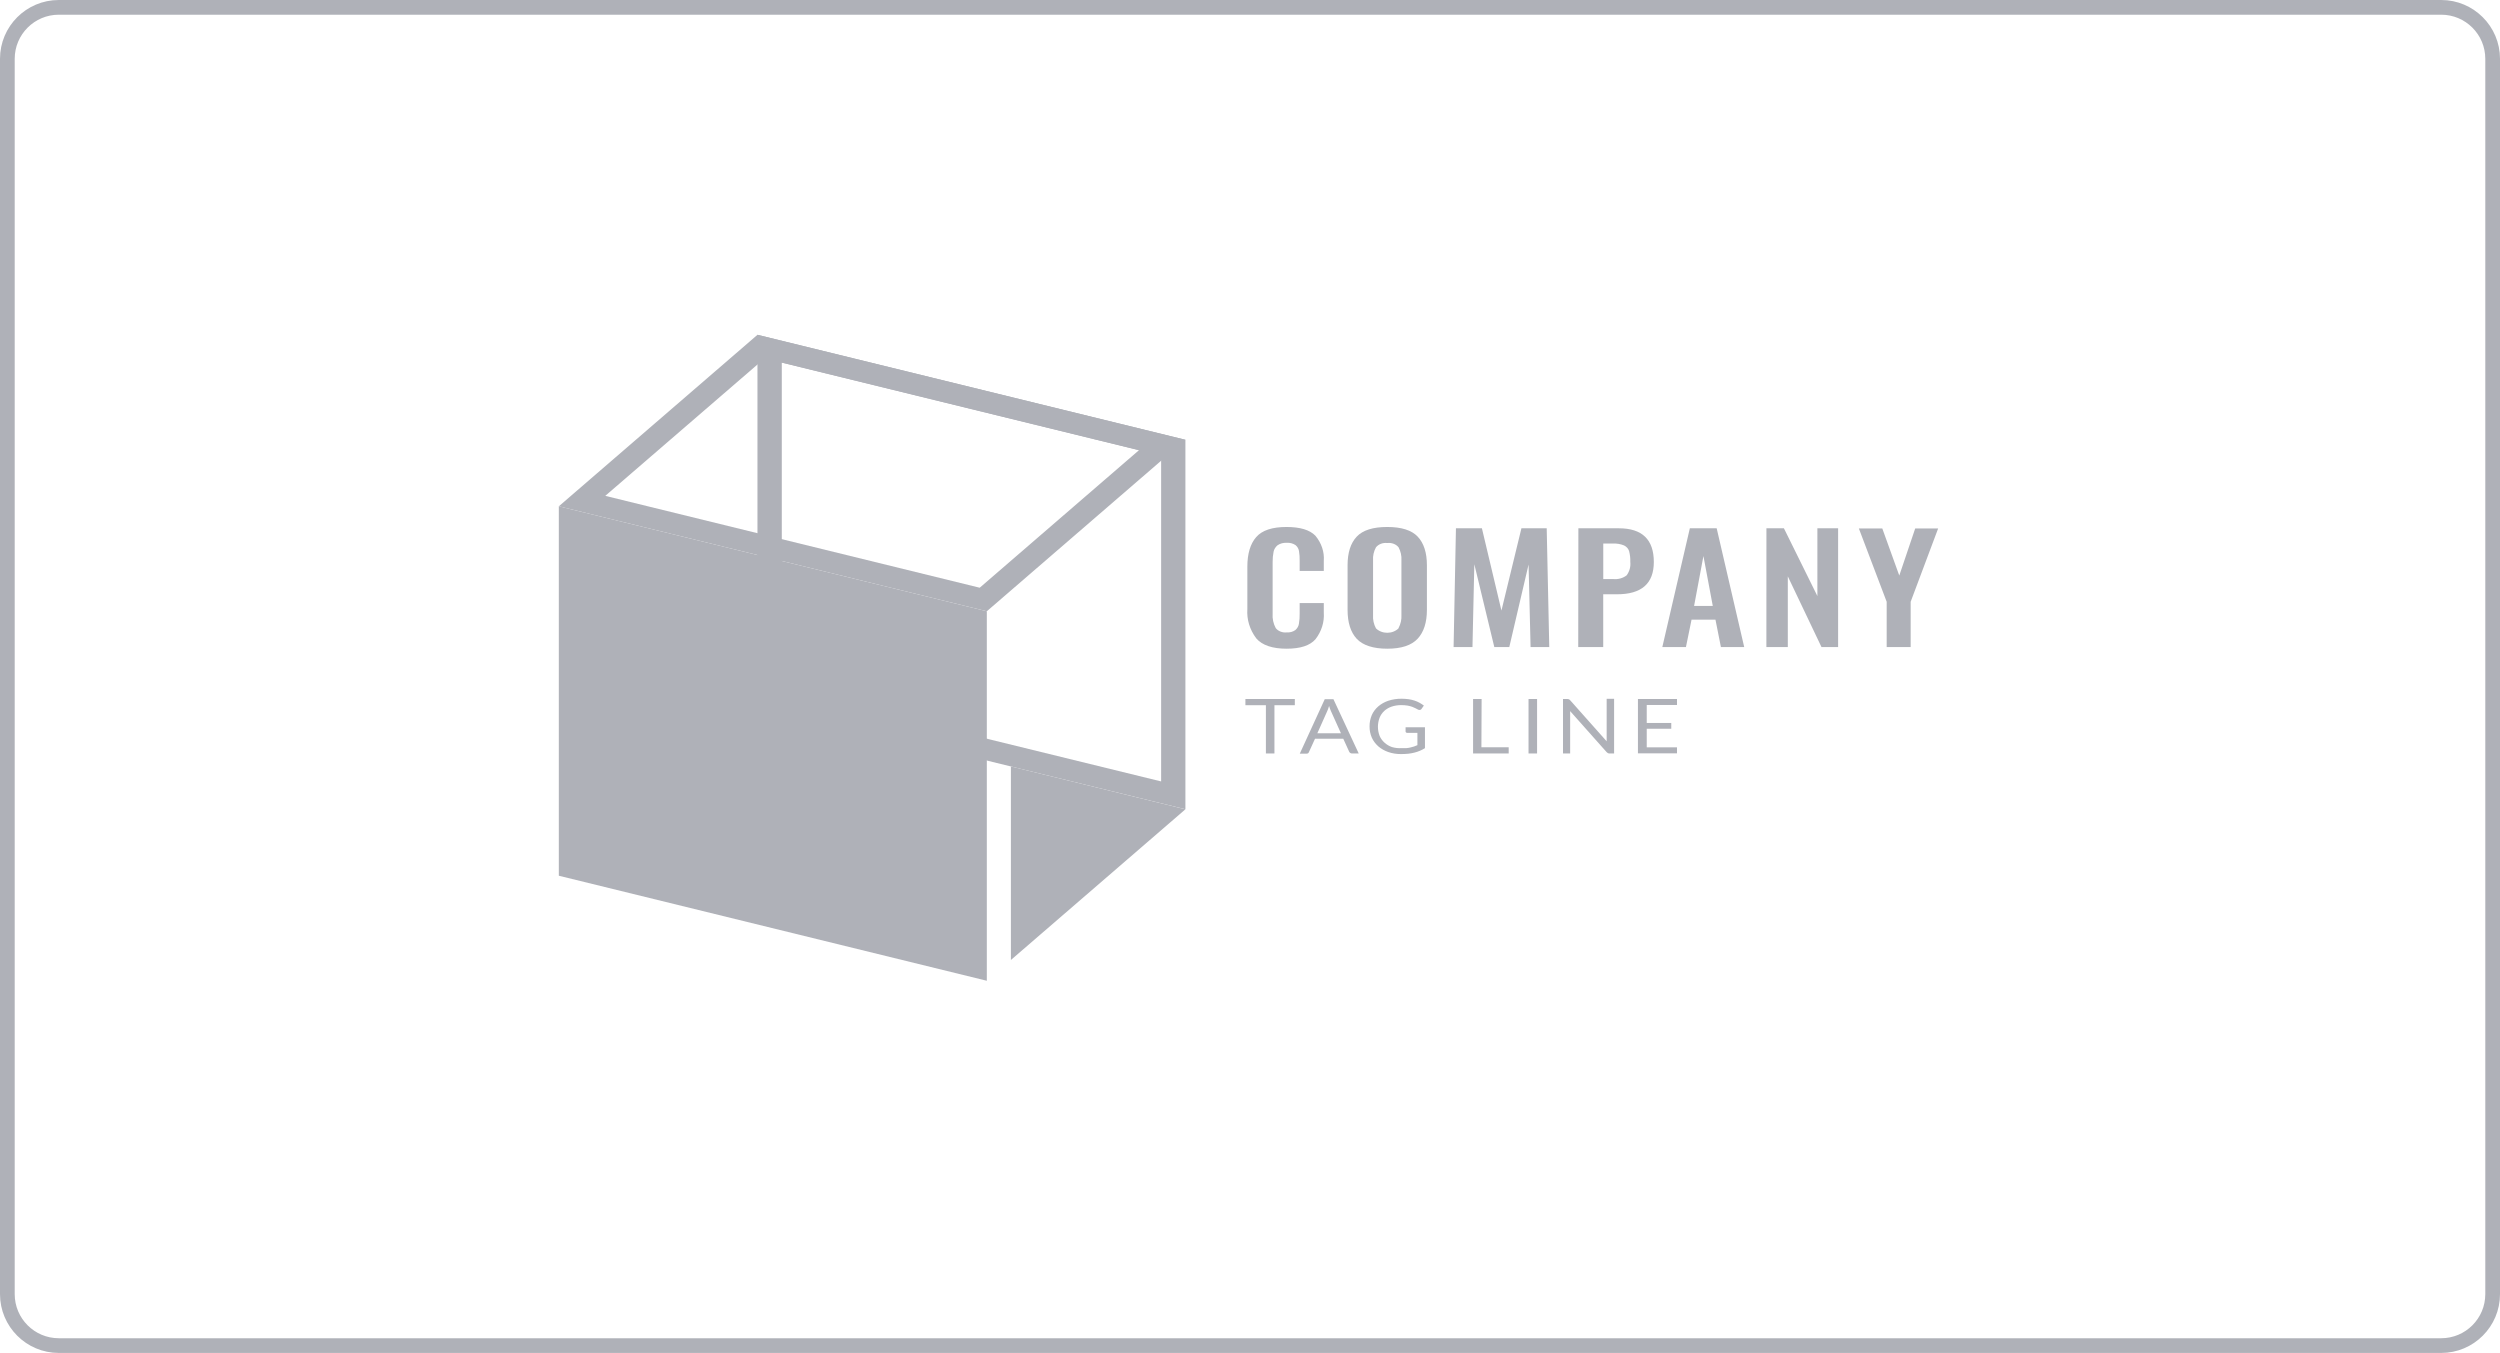
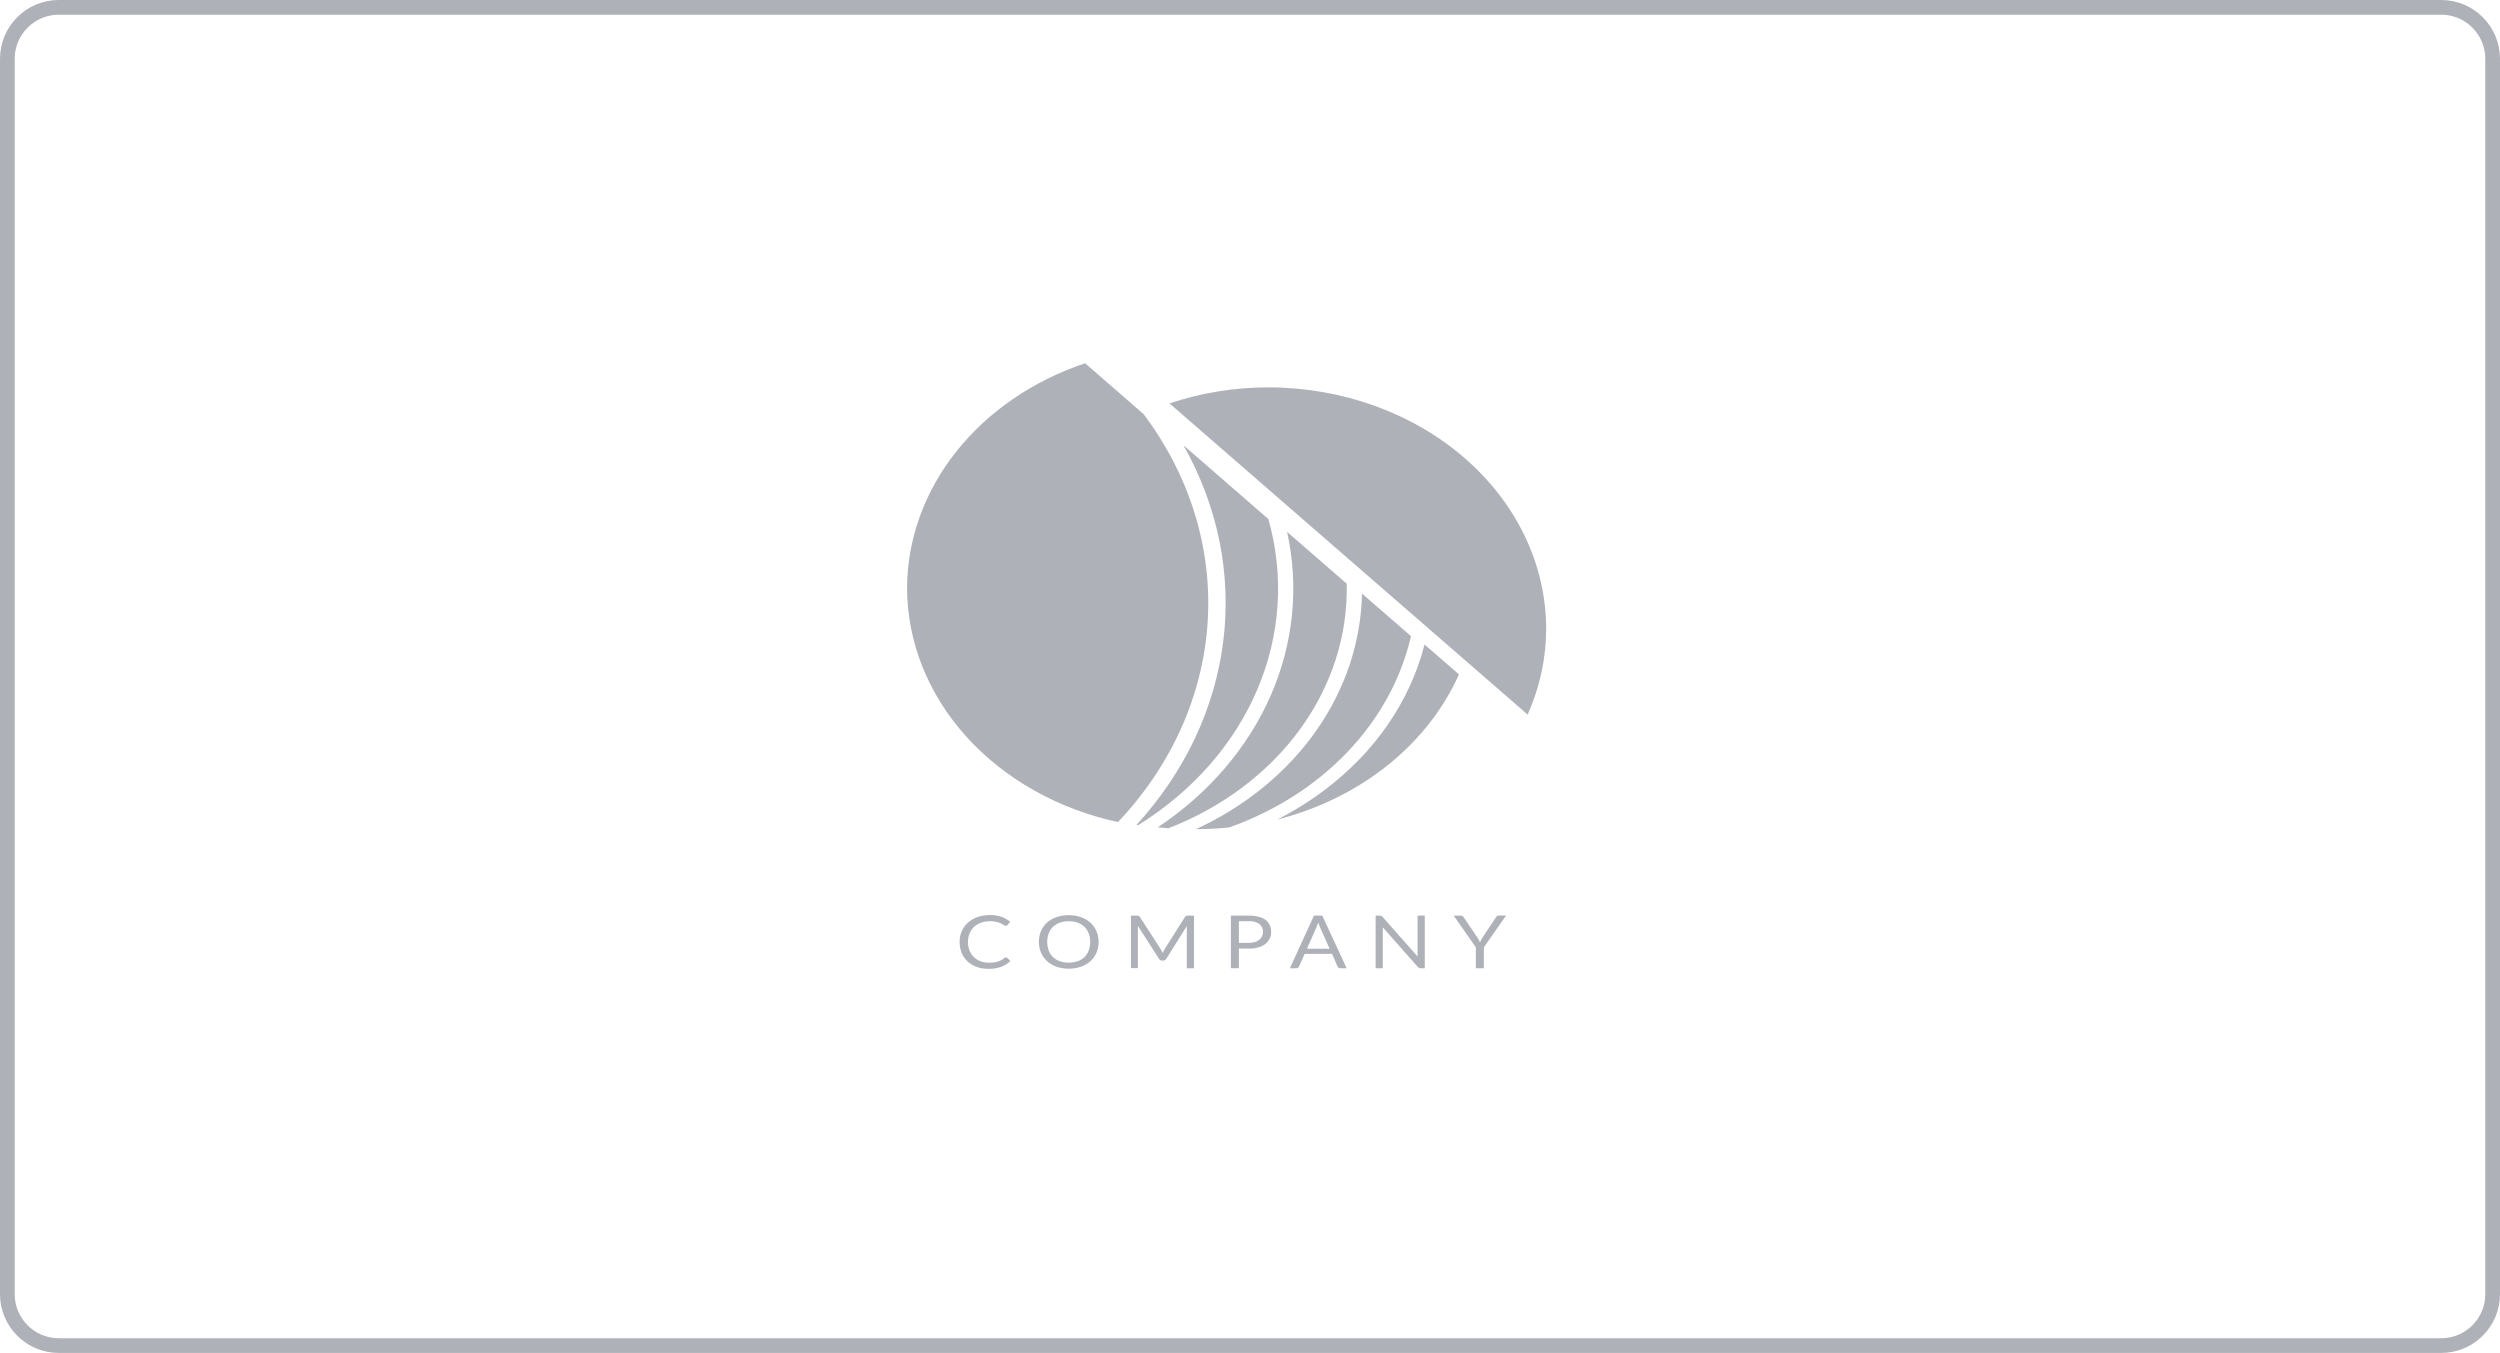
<svg xmlns="http://www.w3.org/2000/svg" width="170" height="92" viewBox="0 0 170 92" fill="none">
  <rect x="0.5" y="0.5" width="169" height="91" rx="3.5" stroke="#AFB1B8" />
-   <path d="M85.425 43.408C84.982 42.818 84.77 42.121 84.82 41.42V38.536C84.82 37.653 85.021 36.981 85.422 36.521C85.822 36.062 86.511 35.833 87.487 35.835C88.404 35.835 89.055 36.031 89.441 36.422C89.861 36.921 90.065 37.531 90.018 38.146V38.824H88.377V38.138C88.383 37.913 88.367 37.688 88.33 37.466C88.306 37.314 88.223 37.173 88.095 37.067C87.927 36.953 87.715 36.897 87.501 36.911C87.276 36.897 87.053 36.956 86.876 37.076C86.733 37.194 86.637 37.348 86.604 37.516C86.557 37.751 86.535 37.99 86.539 38.228V41.728C86.513 42.065 86.586 42.403 86.75 42.71C86.832 42.814 86.945 42.897 87.077 42.948C87.21 43 87.356 43.019 87.501 43.004C87.711 43.018 87.919 42.962 88.082 42.845C88.215 42.73 88.301 42.581 88.326 42.42C88.365 42.188 88.382 41.953 88.377 41.719V41.009H90.018V41.657C90.064 42.299 89.865 42.936 89.451 43.47C89.074 43.898 88.431 44.112 87.487 44.112C86.543 44.112 85.829 43.883 85.425 43.408Z" fill="#AFB1B8" />
-   <path d="M92.257 43.438C91.842 42.989 91.635 42.335 91.635 41.469V38.437C91.635 37.58 91.842 36.932 92.257 36.492C92.671 36.052 93.364 35.833 94.336 35.835C95.301 35.835 95.99 36.054 96.405 36.492C96.819 36.932 97.03 37.58 97.03 38.437V41.469C97.03 42.326 96.819 42.983 96.398 43.435C95.977 43.886 95.291 44.112 94.336 44.112C93.381 44.112 92.675 43.883 92.257 43.438ZM95.1 42.71C95.249 42.429 95.316 42.121 95.297 41.813V38.099C95.316 37.797 95.25 37.495 95.104 37.219C95.02 37.113 94.904 37.03 94.769 36.978C94.633 36.926 94.483 36.908 94.336 36.926C94.189 36.908 94.038 36.926 93.902 36.978C93.766 37.03 93.649 37.114 93.565 37.219C93.415 37.494 93.348 37.797 93.368 38.099V41.83C93.347 42.139 93.415 42.447 93.565 42.728C93.66 42.822 93.778 42.898 93.911 42.95C94.043 43.002 94.187 43.029 94.333 43.029C94.478 43.029 94.622 43.002 94.754 42.95C94.887 42.898 95.005 42.822 95.1 42.728V42.71Z" fill="#AFB1B8" />
-   <path d="M99.004 35.924H100.77L102.098 41.519L103.457 35.924H105.176L105.35 44H104.079L103.943 38.387L102.632 44H101.613L100.254 38.367L100.128 44H98.844L99.004 35.924Z" fill="#AFB1B8" />
-   <path d="M107.33 35.924H110.082C111.667 35.924 112.46 36.688 112.46 38.217C112.46 39.681 111.625 40.413 109.956 40.411H109.019V44H107.32L107.33 35.924ZM109.681 39.375C109.849 39.394 110.019 39.38 110.181 39.336C110.342 39.292 110.49 39.219 110.615 39.12C110.81 38.847 110.896 38.527 110.86 38.208C110.869 37.962 110.841 37.715 110.778 37.475C110.754 37.395 110.712 37.319 110.653 37.253C110.595 37.187 110.522 37.132 110.439 37.091C110.203 36.993 109.942 36.949 109.681 36.962H109.022V39.375H109.681Z" fill="#AFB1B8" />
-   <path d="M114.909 35.924H116.734L118.606 44H117.022L116.652 42.138H115.025L114.644 44H113.038L114.909 35.924ZM116.469 41.203L115.833 37.812L115.198 41.203H116.469Z" fill="#AFB1B8" />
-   <path d="M120.117 35.924H121.306L123.582 40.531V35.924H124.992V44H123.861L121.571 39.191V44H120.114L120.117 35.924Z" fill="#AFB1B8" />
-   <path d="M128.294 40.921L126.402 35.935H127.996L129.151 39.138L130.234 35.935H131.794L129.925 40.921V44H128.294V40.921Z" fill="#AFB1B8" />
-   <path d="M88.048 47.532V47.954H86.662V51.236H86.081V47.954H84.688V47.532H88.048Z" fill="#AFB1B8" />
-   <path d="M92.393 51.236H91.944C91.899 51.239 91.854 51.226 91.819 51.201C91.785 51.179 91.759 51.15 91.744 51.116L91.343 50.236H89.42L89.019 51.116C89.008 51.153 88.987 51.187 88.958 51.216C88.922 51.24 88.878 51.253 88.832 51.251H88.384L90.082 47.547H90.674L92.393 51.236ZM89.58 49.861H91.183L90.504 48.353C90.454 48.239 90.412 48.123 90.378 48.004C90.354 48.075 90.334 48.142 90.314 48.201L90.252 48.356L89.58 49.861Z" fill="#AFB1B8" />
-   <path d="M95.321 50.872C95.427 50.877 95.534 50.877 95.64 50.872C95.732 50.864 95.823 50.849 95.912 50.828C95.995 50.811 96.077 50.788 96.157 50.761C96.232 50.734 96.306 50.702 96.384 50.67V49.837H95.705C95.688 49.838 95.671 49.836 95.656 49.831C95.64 49.825 95.625 49.818 95.613 49.808C95.602 49.799 95.593 49.789 95.587 49.777C95.582 49.766 95.579 49.753 95.579 49.74V49.456H96.897V50.875C96.79 50.942 96.676 51.001 96.558 51.051C96.437 51.103 96.31 51.145 96.181 51.177C96.042 51.213 95.9 51.238 95.756 51.254C95.591 51.27 95.426 51.277 95.26 51.277C94.967 51.279 94.676 51.233 94.404 51.139C94.15 51.051 93.918 50.919 93.724 50.752C93.535 50.583 93.386 50.384 93.286 50.166C93.179 49.92 93.126 49.659 93.13 49.397C93.126 49.133 93.178 48.871 93.283 48.623C93.38 48.403 93.53 48.203 93.721 48.036C93.915 47.869 94.146 47.739 94.4 47.652C94.691 47.557 95 47.511 95.311 47.514C95.469 47.514 95.627 47.525 95.783 47.546C95.921 47.566 96.057 47.597 96.187 47.64C96.306 47.678 96.42 47.728 96.527 47.787C96.631 47.844 96.73 47.909 96.823 47.98L96.66 48.209C96.647 48.23 96.628 48.248 96.605 48.26C96.581 48.272 96.555 48.279 96.527 48.279C96.49 48.278 96.453 48.268 96.422 48.25C96.371 48.227 96.317 48.197 96.255 48.162C96.183 48.123 96.107 48.09 96.028 48.062C95.927 48.027 95.822 48 95.715 47.98C95.573 47.958 95.428 47.947 95.284 47.948C95.06 47.946 94.837 47.981 94.628 48.051C94.439 48.116 94.269 48.216 94.129 48.344C93.988 48.477 93.88 48.634 93.813 48.804C93.661 49.206 93.661 49.638 93.813 50.039C93.887 50.214 94.003 50.372 94.153 50.506C94.292 50.633 94.461 50.733 94.648 50.799C94.865 50.863 95.093 50.888 95.321 50.872Z" fill="#AFB1B8" />
-   <path d="M100.736 50.814H102.591V51.236H100.169V47.532H100.75L100.736 50.814Z" fill="#AFB1B8" />
-   <path d="M104.521 51.236H103.94V47.532H104.521V51.236Z" fill="#AFB1B8" />
-   <path d="M106.681 47.549C106.716 47.566 106.746 47.589 106.77 47.617L109.253 50.409C109.25 50.365 109.25 50.321 109.253 50.277C109.253 50.236 109.253 50.195 109.253 50.157V47.517H109.759V51.236H109.467C109.424 51.239 109.38 51.232 109.341 51.216C109.306 51.197 109.275 51.173 109.25 51.145L106.77 48.356C106.77 48.4 106.77 48.441 106.77 48.482C106.77 48.523 106.77 48.561 106.77 48.596V51.236H106.284V47.532H106.586C106.619 47.532 106.651 47.538 106.681 47.549Z" fill="#AFB1B8" />
-   <path d="M114.036 47.532V47.939H111.978V49.162H113.646V49.555H111.978V50.819H114.036V51.227H111.38V47.532H114.036Z" fill="#AFB1B8" />
-   <path d="M53.162 24.655L78.957 30.979V53.137L53.162 46.816V24.655ZM51.507 22.767V47.893L80.608 55.029V29.905L51.507 22.767Z" fill="#AFB1B8" />
-   <path d="M67.104 66.692L38 59.55V34.427L67.104 41.566V66.692Z" fill="#AFB1B8" />
-   <path d="M51.99 24.371L77.448 30.615L66.621 39.965L41.159 33.718L51.99 24.371ZM51.507 22.767L38 34.428L67.104 41.566L80.608 29.905L51.507 22.767Z" fill="#AFB1B8" />
-   <path d="M68.741 65.279L80.608 55.032L68.741 52.119V65.279Z" fill="#AFB1B8" />
+   <path d="M68.406 65.101C68.422 65.102 68.438 65.105 68.452 65.111C68.467 65.116 68.48 65.124 68.491 65.135L68.709 65.343C68.54 65.512 68.33 65.647 68.095 65.739C67.82 65.839 67.524 65.888 67.226 65.881C66.945 65.886 66.667 65.841 66.408 65.748C66.174 65.663 65.964 65.536 65.791 65.374C65.616 65.206 65.481 65.01 65.394 64.796C65.298 64.557 65.251 64.306 65.254 64.054C65.251 63.8 65.301 63.548 65.404 63.31C65.5 63.095 65.643 62.899 65.827 62.732C66.013 62.569 66.236 62.441 66.481 62.355C66.75 62.265 67.036 62.22 67.324 62.223C67.591 62.217 67.857 62.258 68.106 62.344C68.322 62.425 68.52 62.538 68.692 62.678L68.51 62.9C68.497 62.916 68.481 62.93 68.463 62.941C68.442 62.953 68.416 62.959 68.39 62.957C68.362 62.956 68.334 62.947 68.311 62.934L68.213 62.874L68.076 62.798C68.017 62.77 67.956 62.746 67.894 62.725C67.813 62.7 67.73 62.68 67.645 62.666C67.538 62.649 67.43 62.641 67.321 62.642C67.114 62.64 66.908 62.674 66.716 62.742C66.537 62.805 66.375 62.9 66.241 63.021C66.105 63.15 66.001 63.302 65.933 63.467C65.856 63.655 65.819 63.854 65.822 64.054C65.818 64.257 65.856 64.46 65.933 64.651C66 64.815 66.103 64.965 66.236 65.094C66.361 65.215 66.516 65.309 66.689 65.369C66.867 65.433 67.058 65.466 67.25 65.464C67.362 65.465 67.473 65.459 67.583 65.445C67.763 65.426 67.935 65.372 68.087 65.286C68.163 65.243 68.236 65.193 68.303 65.139C68.331 65.116 68.368 65.103 68.406 65.101Z" fill="#AFB1B8" />
+   <path d="M74.704 64.054C74.708 64.305 74.658 64.555 74.557 64.791C74.468 65.004 74.328 65.199 74.146 65.363C73.965 65.526 73.745 65.654 73.502 65.738C72.968 65.915 72.378 65.915 71.844 65.738C71.603 65.653 71.385 65.524 71.204 65.362C71.022 65.195 70.881 64.999 70.789 64.784C70.593 64.306 70.593 63.785 70.789 63.308C70.882 63.092 71.023 62.895 71.204 62.727C71.386 62.569 71.604 62.446 71.844 62.365C72.377 62.185 72.969 62.185 73.502 62.365C73.744 62.45 73.963 62.578 74.145 62.741C74.325 62.906 74.465 63.1 74.557 63.312C74.658 63.55 74.708 63.801 74.704 64.054ZM74.132 64.054C74.136 63.853 74.101 63.653 74.028 63.462C73.967 63.298 73.868 63.147 73.736 63.019C73.609 62.897 73.451 62.801 73.276 62.739C72.888 62.609 72.458 62.609 72.071 62.739C71.895 62.801 71.738 62.897 71.61 63.019C71.477 63.146 71.376 63.297 71.315 63.462C71.177 63.847 71.177 64.26 71.315 64.646C71.377 64.81 71.477 64.961 71.61 65.089C71.738 65.21 71.895 65.305 72.071 65.366C72.459 65.493 72.887 65.493 73.276 65.366C73.451 65.305 73.608 65.21 73.736 65.089C73.867 64.96 73.966 64.809 74.028 64.646C74.101 64.455 74.136 64.255 74.132 64.054Z" fill="#AFB1B8" />
+   <path d="M79.001 64.675L79.058 64.807C79.08 64.76 79.099 64.717 79.121 64.675C79.142 64.63 79.166 64.587 79.192 64.544L80.585 62.344C80.613 62.306 80.637 62.282 80.664 62.275C80.701 62.265 80.74 62.261 80.779 62.263H81.191V65.843H80.703V63.211C80.703 63.178 80.703 63.14 80.703 63.099C80.7 63.059 80.7 63.017 80.703 62.976L79.301 65.208C79.283 65.241 79.255 65.269 79.219 65.289C79.183 65.309 79.142 65.319 79.099 65.319H79.02C78.978 65.32 78.936 65.309 78.9 65.29C78.865 65.27 78.836 65.241 78.819 65.208L77.376 62.962C77.376 63.005 77.376 63.047 77.376 63.09C77.376 63.133 77.376 63.17 77.376 63.204V65.835H76.905V62.263H77.316C77.355 62.261 77.394 62.265 77.431 62.275C77.465 62.29 77.492 62.314 77.507 62.344L78.93 64.547C78.958 64.588 78.982 64.63 79.001 64.675Z" fill="#AFB1B8" />
+   <path d="M84.244 64.497V65.838H83.699V62.263H84.915C85.144 62.259 85.373 62.286 85.594 62.341C85.77 62.385 85.934 62.461 86.074 62.564C86.195 62.661 86.288 62.781 86.346 62.915C86.411 63.06 86.442 63.216 86.439 63.372C86.442 63.529 86.407 63.684 86.338 63.829C86.273 63.966 86.172 64.088 86.044 64.187C85.904 64.294 85.739 64.375 85.561 64.423C85.349 64.482 85.127 64.51 84.904 64.506L84.244 64.497ZM84.244 64.113H84.904C85.047 64.115 85.19 64.096 85.327 64.059C85.439 64.026 85.543 63.973 85.632 63.905C85.714 63.839 85.777 63.758 85.817 63.668C85.862 63.572 85.884 63.47 85.883 63.367C85.889 63.268 85.871 63.168 85.828 63.076C85.786 62.983 85.721 62.9 85.638 62.832C85.429 62.69 85.168 62.622 84.904 62.64H84.244V64.113Z" fill="#AFB1B8" />
+   <path d="M91.573 65.842H91.142C91.099 65.844 91.057 65.832 91.022 65.809C90.991 65.787 90.967 65.758 90.951 65.726L90.581 64.862H88.718L88.334 65.726C88.32 65.758 88.296 65.786 88.266 65.807C88.231 65.831 88.188 65.844 88.143 65.842H87.712L89.348 62.263H89.915L91.573 65.842ZM88.874 64.513H90.412L89.763 63.056C89.713 62.947 89.672 62.834 89.64 62.72L89.577 62.907C89.558 62.964 89.536 63.016 89.517 63.059L88.874 64.513Z" fill="#AFB1B8" />
+   <path d="M93.929 62.279C93.961 62.295 93.989 62.317 94.01 62.343L96.396 65.042C96.396 64.999 96.396 64.956 96.396 64.916C96.396 64.876 96.396 64.836 96.396 64.798V62.263H96.884V65.842H96.612C96.573 65.843 96.534 65.836 96.5 65.821C96.466 65.804 96.436 65.781 96.412 65.755L94.03 63.059C94.032 63.1 94.032 63.141 94.03 63.182C94.03 63.222 94.03 63.258 94.03 63.291V65.842H93.542V62.263H93.831C93.864 62.262 93.898 62.268 93.929 62.279Z" fill="#AFB1B8" />
+   <path d="M100.903 64.419V65.84H100.358V64.419L98.85 62.263H99.338C99.38 62.261 99.422 62.272 99.455 62.294C99.485 62.317 99.51 62.344 99.529 62.374L100.472 63.765C100.51 63.824 100.543 63.879 100.57 63.931C100.598 63.983 100.619 64.033 100.639 64.082L100.709 63.928C100.736 63.872 100.767 63.818 100.802 63.765L101.732 62.365C101.751 62.337 101.775 62.312 101.803 62.289C101.835 62.265 101.877 62.252 101.92 62.254H102.413L100.903 64.419Z" fill="#AFB1B8" />
+   <path d="M78.731 56.256C78.969 56.282 79.209 56.303 79.451 56.322C83.13 54.893 86.242 52.552 88.399 49.594C90.555 46.636 91.66 43.191 91.576 39.69L87.522 36.168C88.346 39.895 87.96 43.748 86.408 47.296C84.855 50.844 82.198 53.946 78.731 56.256Z" fill="#AFB1B8" />
+   <path d="M77.284 56.092L77.393 56.111C81.097 53.809 83.921 50.595 85.499 46.884C87.078 43.173 87.339 39.135 86.248 35.294L80.474 30.277C82.809 34.401 83.749 39.016 83.185 43.586C82.62 48.156 80.574 52.493 77.284 56.092Z" fill="#AFB1B8" />
+   <path d="M96.868 43.827C95.887 47.673 93.504 51.142 90.073 53.719C89.072 54.475 87.991 55.15 86.845 55.732C89.639 55.019 92.206 53.758 94.35 52.046C96.494 50.334 98.157 48.217 99.21 45.859L96.868 43.827Z" fill="#AFB1B8" />
+   <path d="M95.949 43.26L92.615 40.363C92.551 43.666 91.47 46.894 89.484 49.711C87.499 52.529 84.681 54.833 81.324 56.384H81.341C82.089 56.383 82.836 56.345 83.579 56.268C86.716 55.155 89.488 53.385 91.646 51.115C93.805 48.846 95.283 46.147 95.949 43.26Z" fill="#AFB1B8" />
+   <path d="M77.766 28.161L73.788 24.7C70.232 25.894 67.174 27.993 65.013 30.722C62.853 33.451 61.691 36.684 61.68 39.996V39.996C61.693 43.656 63.111 47.208 65.709 50.089C68.307 52.97 71.937 55.016 76.024 55.903C79.672 52.041 81.808 47.269 82.122 42.28C82.435 37.291 80.909 32.345 77.766 28.161Z" fill="#AFB1B8" />
+   <path d="M105.14 42.727C105.126 38.385 103.134 34.224 99.6 31.153C96.066 28.083 91.276 26.352 86.278 26.34C83.969 26.337 81.679 26.708 79.525 27.431L103.88 48.593C104.714 46.722 105.141 44.733 105.14 42.727Z" fill="#AFB1B8" />
</svg>
